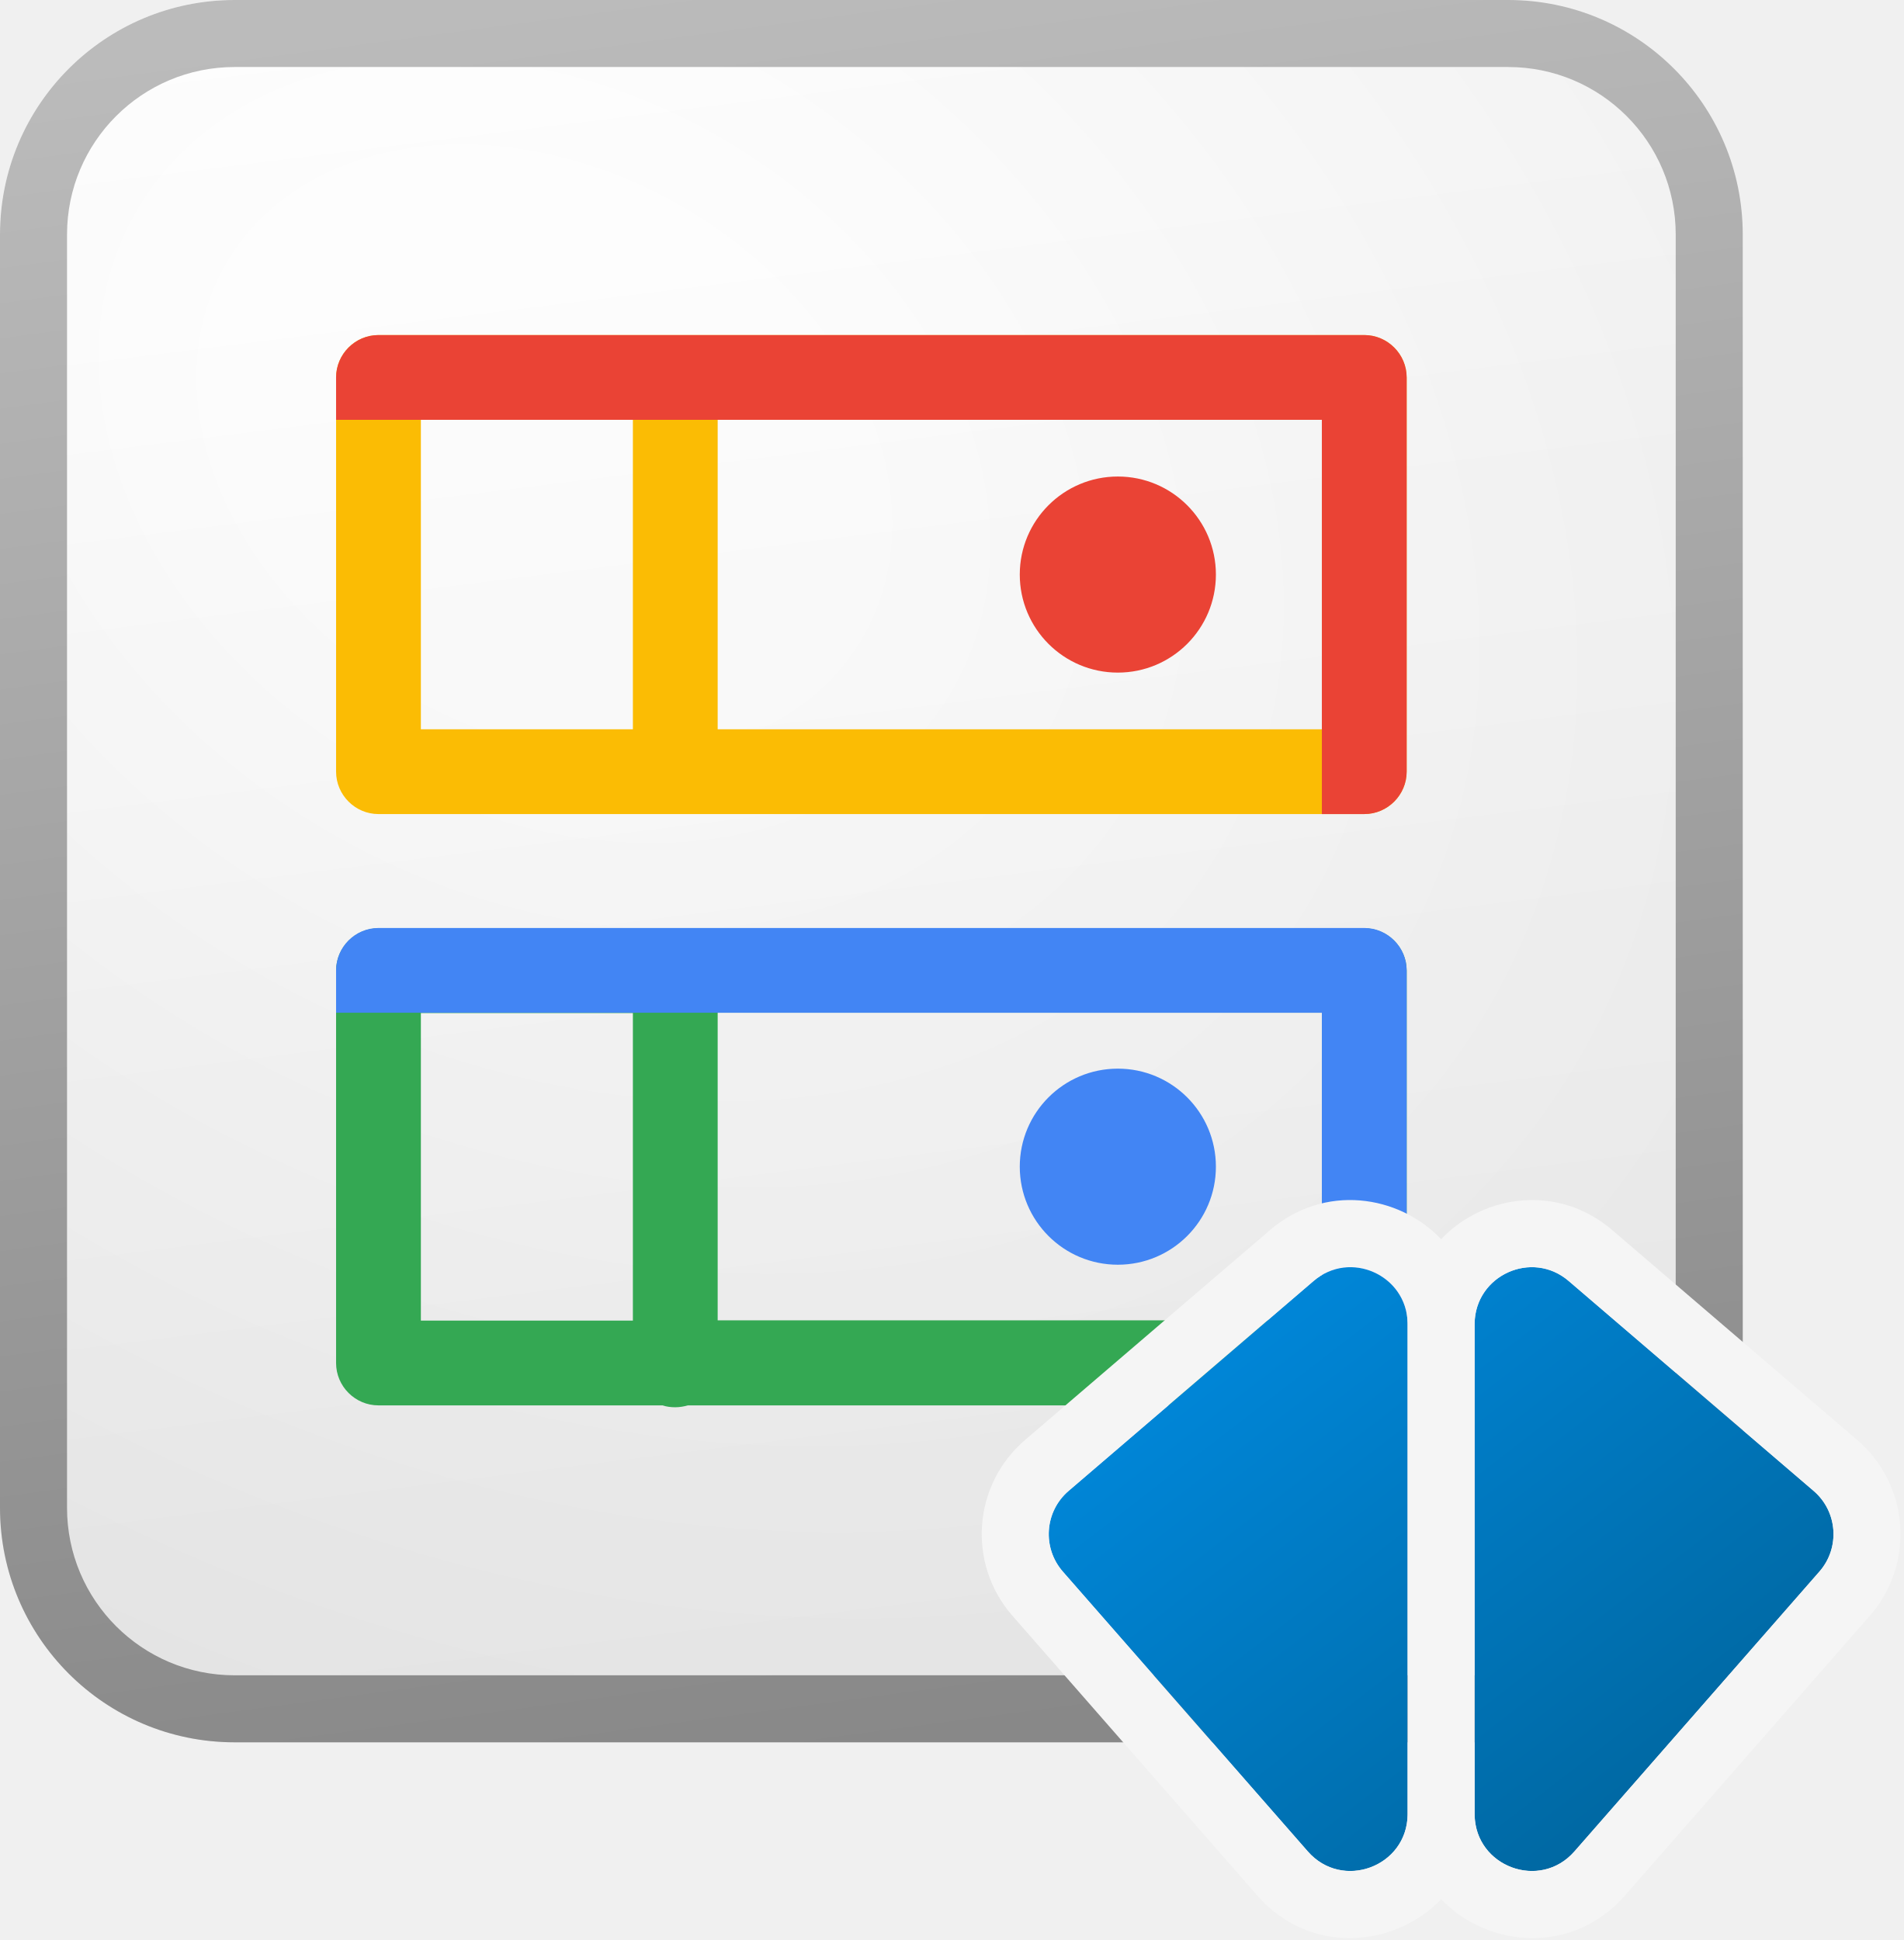
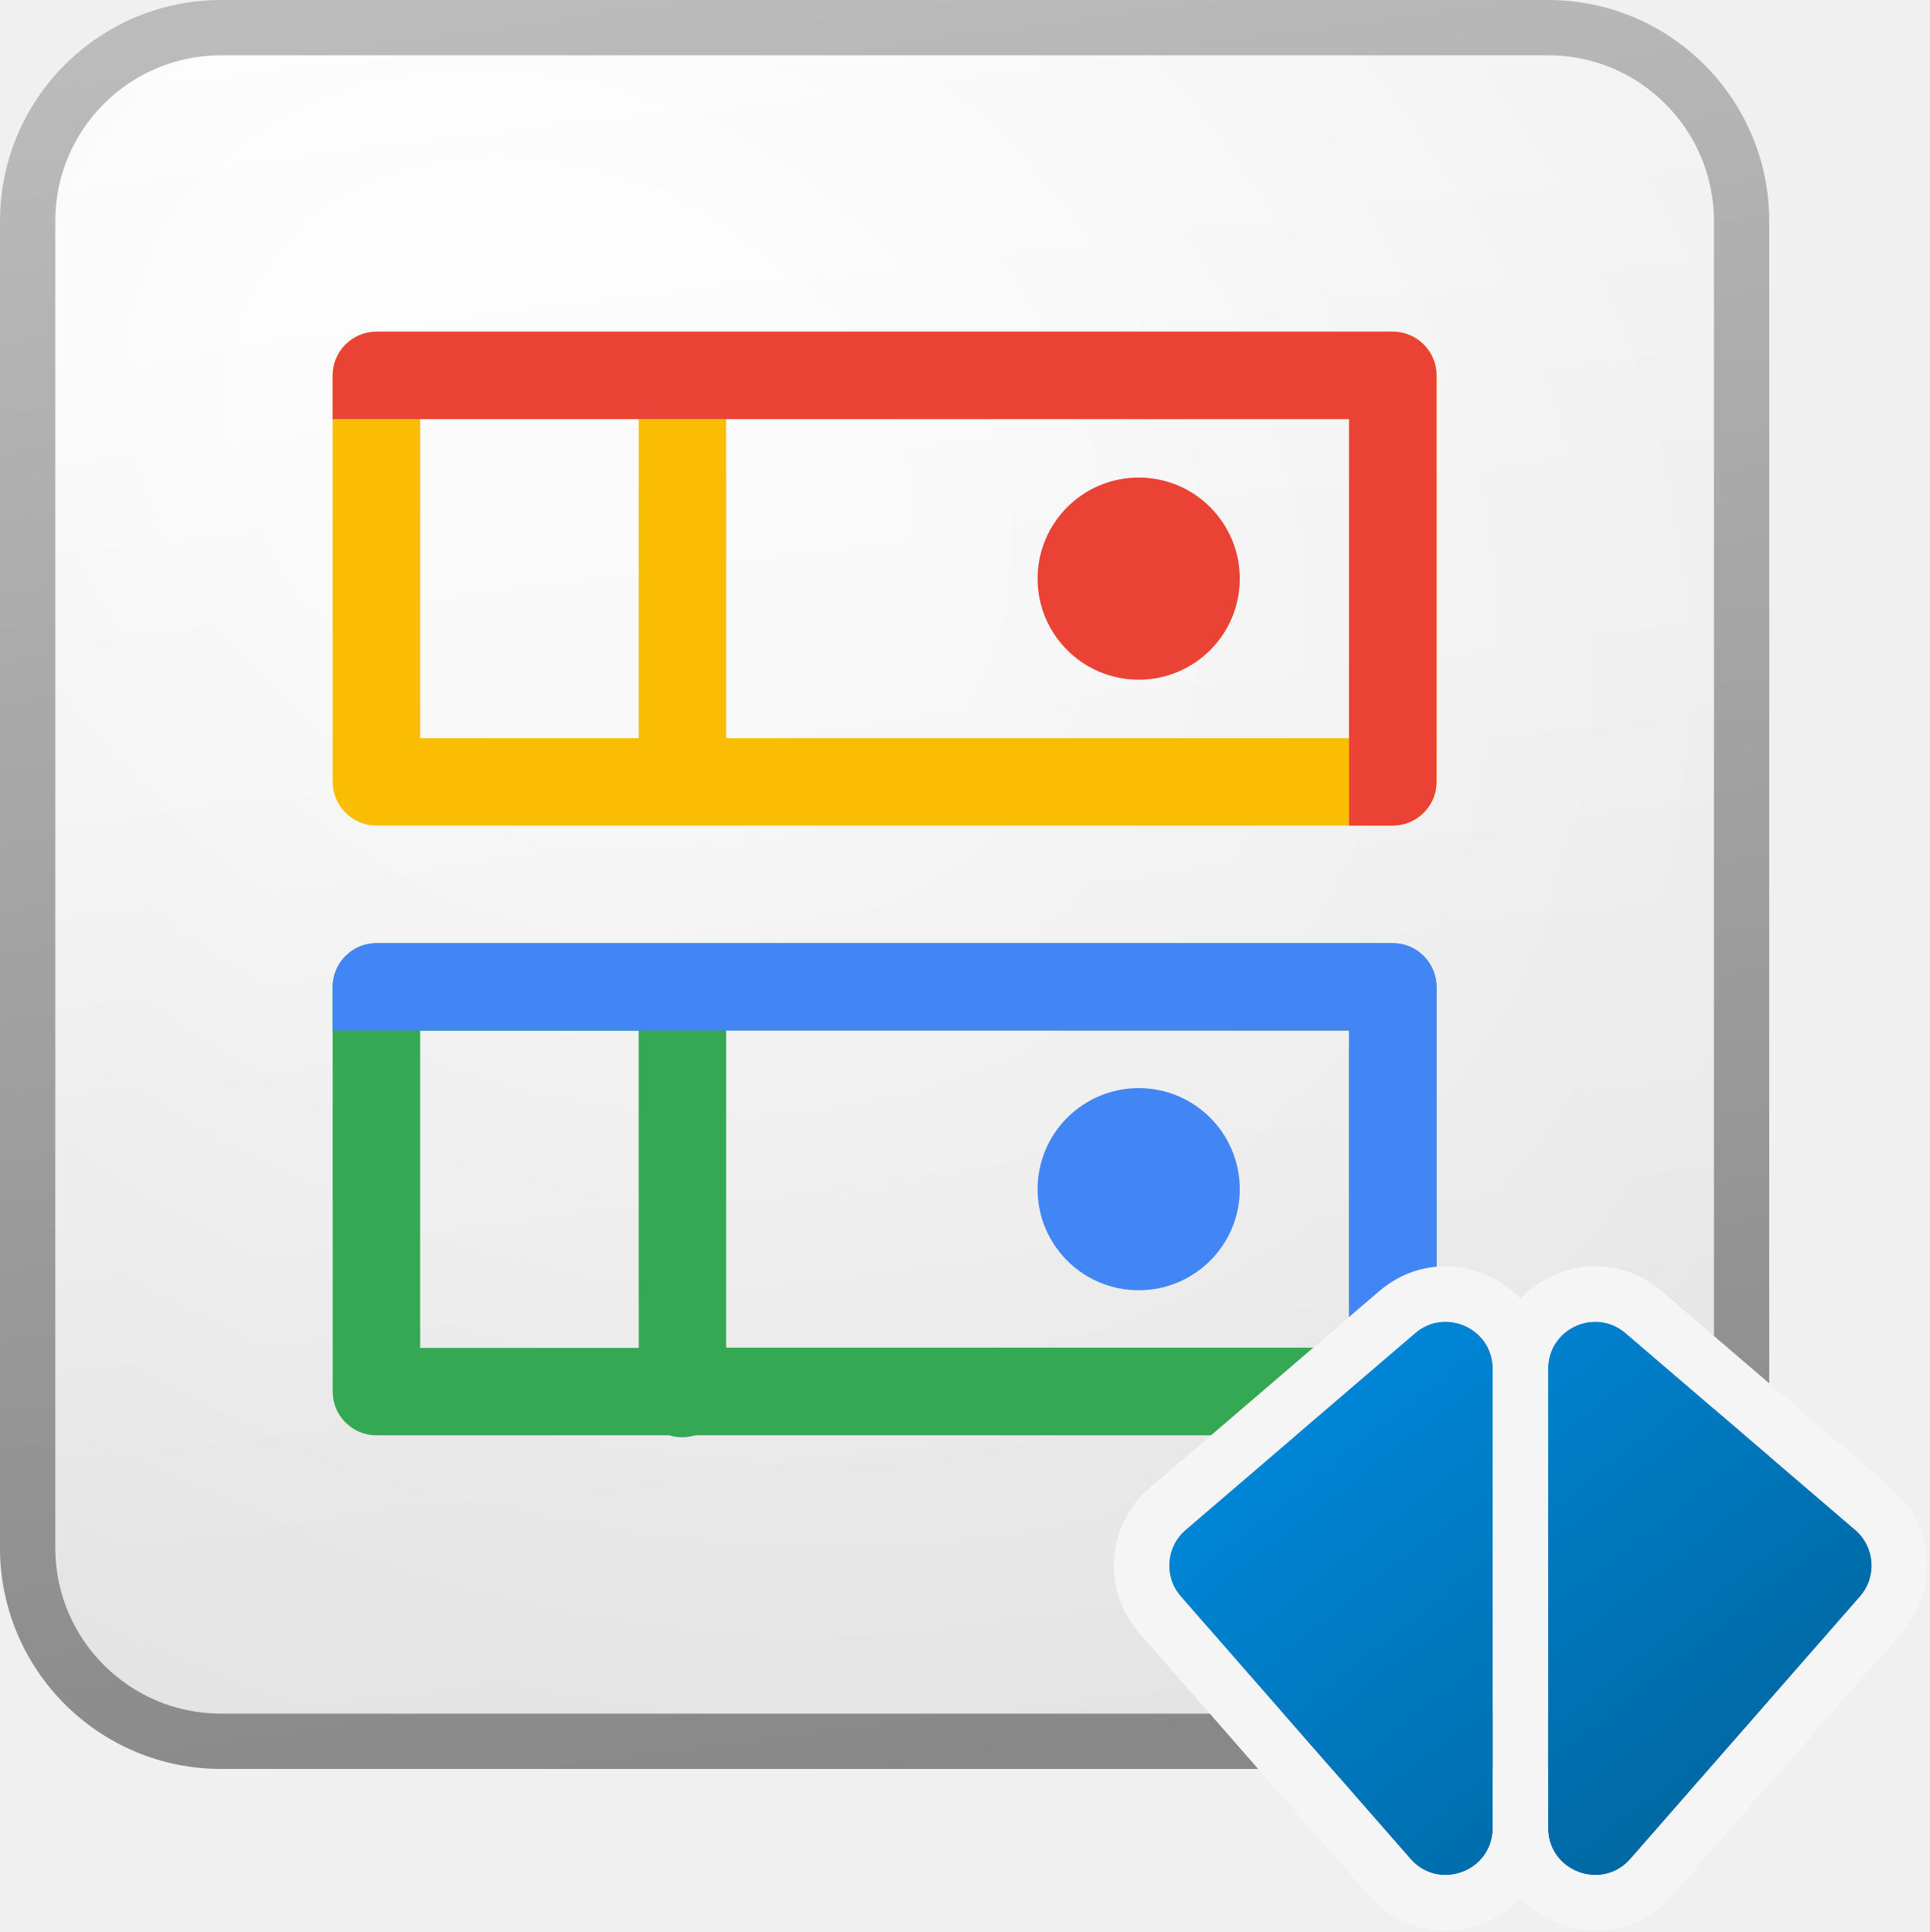
- <svg xmlns="http://www.w3.org/2000/svg" width="28.4" height="28.95" viewBox="3 3 28.4 28.95" fill="none">
-   <path d="M3 6.5C3 4.567 4.567 3 6.5 3H25.5C27.433 3 29 4.567 29 6.5V25.5C29 27.433 27.433 29 25.5 29H6.5C4.567 29 3 27.433 3 25.5V6.5Z" fill="url(#ofpaint0_linear_68301_1561)" />
-   <path d="M3 6.5C3 4.567 4.567 3 6.5 3H25.5C27.433 3 29 4.567 29 6.5V25.5C29 27.433 27.433 29 25.5 29H6.5C4.567 29 3 27.433 3 25.5V6.5Z" fill="url(#ofpaint1_radial_68301_1561)" fill-opacity="0.2" />
-   <path fill-rule="evenodd" clip-rule="evenodd" d="M25.5 4H6.5C5.119 4 4 5.119 4 6.5V25.5C4 26.881 5.119 28 6.5 28H25.5C26.881 28 28 26.881 28 25.5V6.5C28 5.119 26.881 4 25.5 4ZM6.5 3C4.567 3 3 4.567 3 6.5V25.5C3 27.433 4.567 29 6.5 29H25.5C27.433 29 29 27.433 29 25.5V6.5C29 4.567 27.433 3 25.5 3H6.5Z" fill="url(#ofpaint2_linear_68301_1561)" />
-   <g clip-path="url(#ofclip0_68301_1561)">
-     <path d="M23.354 16.852H8.646C8.299 16.852 8.014 17.137 8.014 17.485V23.34C8.014 23.688 8.299 23.972 8.646 23.972H12.885C12.944 23.992 13.007 24 13.074 24C13.142 24 13.205 23.988 13.264 23.972H23.354C23.701 23.972 23.986 23.688 23.986 23.34V17.485C23.986 17.137 23.701 16.852 23.354 16.852ZM9.279 18.117H12.442V22.707H9.279V18.117ZM22.721 22.703H13.707V18.113H22.721V22.703Z" fill="#34A853" />
-     <path d="M23.354 8H8.646C8.299 8 8.014 8.285 8.014 8.633V14.515C8.014 14.863 8.299 15.148 8.646 15.148H23.354C23.701 15.148 23.986 14.863 23.986 14.515V8.633C23.986 8.285 23.701 8 23.354 8ZM9.279 9.265H12.442V13.883H9.279V9.265ZM22.721 13.883H13.707V9.265H22.721V13.883Z" fill="#FBBC04" />
-     <path d="M23.354 15.148H22.721V9.265H8.014V8.633C8.014 8.285 8.299 8 8.646 8H23.354C23.701 8 23.986 8.285 23.986 8.633V14.515C23.986 14.863 23.701 15.148 23.354 15.148Z" fill="#EA4335" />
-     <path d="M23.354 23.968H22.721V18.113H8.014V17.481C8.014 17.133 8.299 16.848 8.646 16.848H23.354C23.701 16.848 23.986 17.133 23.986 17.481V23.336C23.986 23.684 23.701 23.968 23.354 23.968Z" fill="#4285F4" />
-     <path d="M19.677 13.037C20.485 13.037 21.14 12.382 21.14 11.574C21.14 10.766 20.485 10.111 19.677 10.111C18.869 10.111 18.214 10.766 18.214 11.574C18.214 12.382 18.869 13.037 19.677 13.037Z" fill="#EA4335" />
-     <path d="M19.677 21.873C20.485 21.873 21.14 21.218 21.14 20.41C21.14 19.602 20.485 18.947 19.677 18.947C18.869 18.947 18.214 19.602 18.214 20.41C18.214 21.218 18.869 21.873 19.677 21.873Z" fill="#4285F4" />
+ <svg xmlns="http://www.w3.org/2000/svg" width="34.9" height="34.95" viewBox="4 4 34.9 34.95" fill="none">
+   <path d="M4 8C4 5.791 5.791 4 8 4H32C34.209 4 36 5.791 36 8V32C36 34.209 34.209 36 32 36H8C5.791 36 4 34.209 4 32V8Z" fill="url(#ogpaint0_linear_68301_1576)" />
+   <path d="M4 8C4 5.791 5.791 4 8 4H32C34.209 4 36 5.791 36 8V32C36 34.209 34.209 36 32 36H8C5.791 36 4 34.209 4 32V8Z" fill="url(#ogpaint1_radial_68301_1576)" fill-opacity="0.2" />
+   <path fill-rule="evenodd" clip-rule="evenodd" d="M32 5H8C6.343 5 5 6.343 5 8V32C5 33.657 6.343 35 8 35H32C33.657 35 35 33.657 35 32V8C35 6.343 33.657 5 32 5ZM8 4C5.791 4 4 5.791 4 8V32C4 34.209 5.791 36 8 36H32C34.209 36 36 34.209 36 32V8C36 5.791 34.209 4 32 4H8Z" fill="url(#ogpaint2_linear_68301_1576)" />
+   <g clip-path="url(#ogclip0_68301_1576)">
+     <path d="M29.192 21.065H10.808C10.373 21.065 10.017 21.421 10.017 21.856V29.175C10.017 29.61 10.373 29.965 10.808 29.965H16.106C16.18 29.99 16.259 30 16.343 30C16.427 30 16.506 29.985 16.58 29.965H29.192C29.627 29.965 29.983 29.61 29.983 29.175V21.856C29.983 21.421 29.627 21.065 29.192 21.065ZM11.599 22.646H15.552V28.384H11.599V22.646ZM28.401 28.379H17.134V22.641H28.401V28.379Z" fill="#34A853" />
+     <path d="M29.192 10H10.808C10.373 10 10.017 10.356 10.017 10.791V18.144C10.017 18.579 10.373 18.935 10.808 18.935H29.192C29.627 18.935 29.983 18.579 29.983 18.144V10.791C29.983 10.356 29.627 10 29.192 10ZM11.599 11.581H15.552V17.354H11.599V11.581ZM28.401 17.354H17.134V11.581H28.401V17.354Z" fill="#FBBC04" />
+     <path d="M29.192 18.935H28.401V11.581H10.017V10.791C10.017 10.356 10.373 10 10.808 10H29.192C29.627 10 29.983 10.356 29.983 10.791V18.144C29.983 18.579 29.627 18.935 29.192 18.935Z" fill="#EA4335" />
+     <path d="M29.192 29.96H28.401V22.642H10.017V21.851C10.017 21.416 10.373 21.06 10.808 21.06H29.192C29.627 21.06 29.983 21.416 29.983 21.851V29.17C29.983 29.605 29.627 29.96 29.192 29.96Z" fill="#4285F4" />
+     <path d="M24.596 16.296C25.606 16.296 26.424 15.478 26.424 14.468C26.424 13.458 25.606 12.639 24.596 12.639C23.586 12.639 22.767 13.458 22.767 14.468C22.767 15.478 23.586 16.296 24.596 16.296Z" fill="#EA4335" />
+     <path d="M24.596 27.341C25.606 27.341 26.424 26.523 26.424 25.513C26.424 24.503 25.606 23.684 24.596 23.684C23.586 23.684 22.767 24.503 22.767 25.513C22.767 26.523 23.586 27.341 24.596 27.341Z" fill="#4285F4" />
  </g>
-   <path d="M24 22.761C24 22.035 23.148 21.643 22.597 22.116L18.943 25.248C18.584 25.555 18.545 26.097 18.857 26.453L22.511 30.628C23.027 31.219 24 30.854 24 30.069V22.761Z" fill="url(#ofpaint3_linear_68301_1561)" />
-   <path d="M25 22.761C25 22.035 25.852 21.643 26.403 22.116L30.057 25.248C30.416 25.555 30.455 26.097 30.143 26.453L26.489 30.628C25.973 31.219 25 30.854 25 30.069V22.761Z" fill="url(#ofpaint4_linear_68301_1561)" />
-   <path fill-rule="evenodd" clip-rule="evenodd" d="M21.758 31.287L18.104 27.111C17.427 26.337 17.511 25.158 18.293 24.488L21.946 21.357C22.757 20.662 23.866 20.825 24.5 21.492C25.134 20.825 26.243 20.662 27.054 21.357L30.707 24.488C31.489 25.158 31.573 26.337 30.896 27.111L27.242 31.287C26.459 32.181 25.196 32.068 24.5 31.341C23.804 32.068 22.541 32.181 21.758 31.287ZM24 30.095C23.979 30.861 23.022 31.213 22.511 30.628L18.857 26.453C18.546 26.097 18.584 25.555 18.943 25.248L22.597 22.116C23.142 21.649 23.98 22.026 24 22.736C24 22.744 24 22.753 24 22.761V30.069C24 30.077 24 30.086 24 30.095ZM25 30.095C25.021 30.861 25.978 31.213 26.489 30.628L30.143 26.453C30.455 26.097 30.416 25.555 30.057 25.248L26.403 22.116C25.858 21.649 25.02 22.026 25 22.736C25 22.744 25 22.753 25 22.761V30.069C25 30.077 25 30.086 25 30.095Z" fill="#F5F5F5" />
+   <path d="M31 28.761C31 28.035 30.148 27.643 29.597 28.116L25.443 31.676C25.084 31.984 25.045 32.526 25.357 32.881L29.511 37.629C30.027 38.219 31 37.854 31 37.069V28.761Z" fill="url(#ogpaint3_linear_68301_1576)" />
+   <path d="M32 28.761C32 28.035 32.852 27.643 33.403 28.116L37.557 31.676C37.916 31.984 37.955 32.526 37.643 32.881L33.489 37.629C32.973 38.219 32 37.854 32 37.069V28.761Z" fill="url(#ogpaint4_linear_68301_1576)" />
+   <path fill-rule="evenodd" clip-rule="evenodd" d="M24.793 30.917L28.946 27.357C29.757 26.662 30.866 26.825 31.5 27.492C32.134 26.825 33.243 26.662 34.054 27.357L38.208 30.917C38.989 31.587 39.074 32.765 38.396 33.54L34.242 38.287C33.459 39.181 32.196 39.068 31.5 38.341C30.804 39.068 29.541 39.181 28.758 38.287L24.604 33.54C23.927 32.765 24.011 31.587 24.793 30.917ZM31 37.094C30.979 37.861 30.022 38.213 29.511 37.629L25.357 32.881C25.046 32.526 25.084 31.984 25.443 31.676L29.597 28.116C30.142 27.649 30.98 28.026 31 28.736C31 28.744 31 28.753 31 28.761V37.069C31 37.077 31 37.086 31 37.094ZM32 37.094C32.021 37.861 32.978 38.213 33.489 37.629L37.643 32.881C37.955 32.526 37.916 31.984 37.557 31.676L33.403 28.116C32.858 27.649 32.02 28.026 32 28.736C32 28.744 32 28.753 32 28.761V37.069C32 37.077 32 37.086 32 37.094Z" fill="#F5F5F5" />
  <defs>
-     <linearGradient id="ofpaint0_linear_68301_1561" x1="10.222" y1="3" x2="13.511" y2="29.311" gradientUnits="userSpaceOnUse">
+     <linearGradient id="ogpaint0_linear_68301_1576" x1="12.889" y1="4" x2="16.937" y2="36.383" gradientUnits="userSpaceOnUse">
      <stop stop-color="white" />
      <stop offset="1" stop-color="#EBEBEB" />
    </linearGradient>
-     <radialGradient id="ofpaint1_radial_68301_1561" cx="0" cy="0" r="1" gradientTransform="matrix(13.7222 20.5833 -20.5833 7.71875 11.3056 9.77083)" gradientUnits="userSpaceOnUse">
+     <radialGradient id="ogpaint1_radial_68301_1576" cx="0" cy="0" r="1" gradientTransform="matrix(16.8889 25.3333 -25.3333 9.5 14.2222 12.3333)" gradientUnits="userSpaceOnUse">
      <stop offset="0.177" stop-color="white" />
      <stop offset="1" stop-color="#B8B8B8" />
    </radialGradient>
-     <linearGradient id="ofpaint2_linear_68301_1561" x1="11.396" y1="3" x2="14.897" y2="29.256" gradientUnits="userSpaceOnUse">
+     <linearGradient id="ogpaint2_linear_68301_1576" x1="14.333" y1="4" x2="18.642" y2="36.314" gradientUnits="userSpaceOnUse">
      <stop stop-color="#BBBBBB" />
      <stop offset="1" stop-color="#888888" />
    </linearGradient>
-     <linearGradient id="ofpaint3_linear_68301_1561" x1="18.646" y1="21.91" x2="27.357" y2="33.227" gradientUnits="userSpaceOnUse">
+     <linearGradient id="ogpaint3_linear_68301_1576" x1="25.146" y1="27.91" x2="34.879" y2="40.264" gradientUnits="userSpaceOnUse">
      <stop stop-color="#008EE6" />
      <stop offset="1" stop-color="#006094" />
    </linearGradient>
-     <linearGradient id="ofpaint4_linear_68301_1561" x1="18.646" y1="21.91" x2="27.357" y2="33.227" gradientUnits="userSpaceOnUse">
+     <linearGradient id="ogpaint4_linear_68301_1576" x1="25.146" y1="27.91" x2="34.879" y2="40.264" gradientUnits="userSpaceOnUse">
      <stop stop-color="#008EE6" />
      <stop offset="1" stop-color="#006094" />
    </linearGradient>
-     <clipPath id="ofclip0_68301_1561">
-       <rect width="16" height="16" fill="white" transform="translate(8 8)" />
+     <clipPath id="ogclip0_68301_1576">
+       <rect width="20" height="20" fill="white" transform="translate(10 10)" />
    </clipPath>
  </defs>
</svg>
